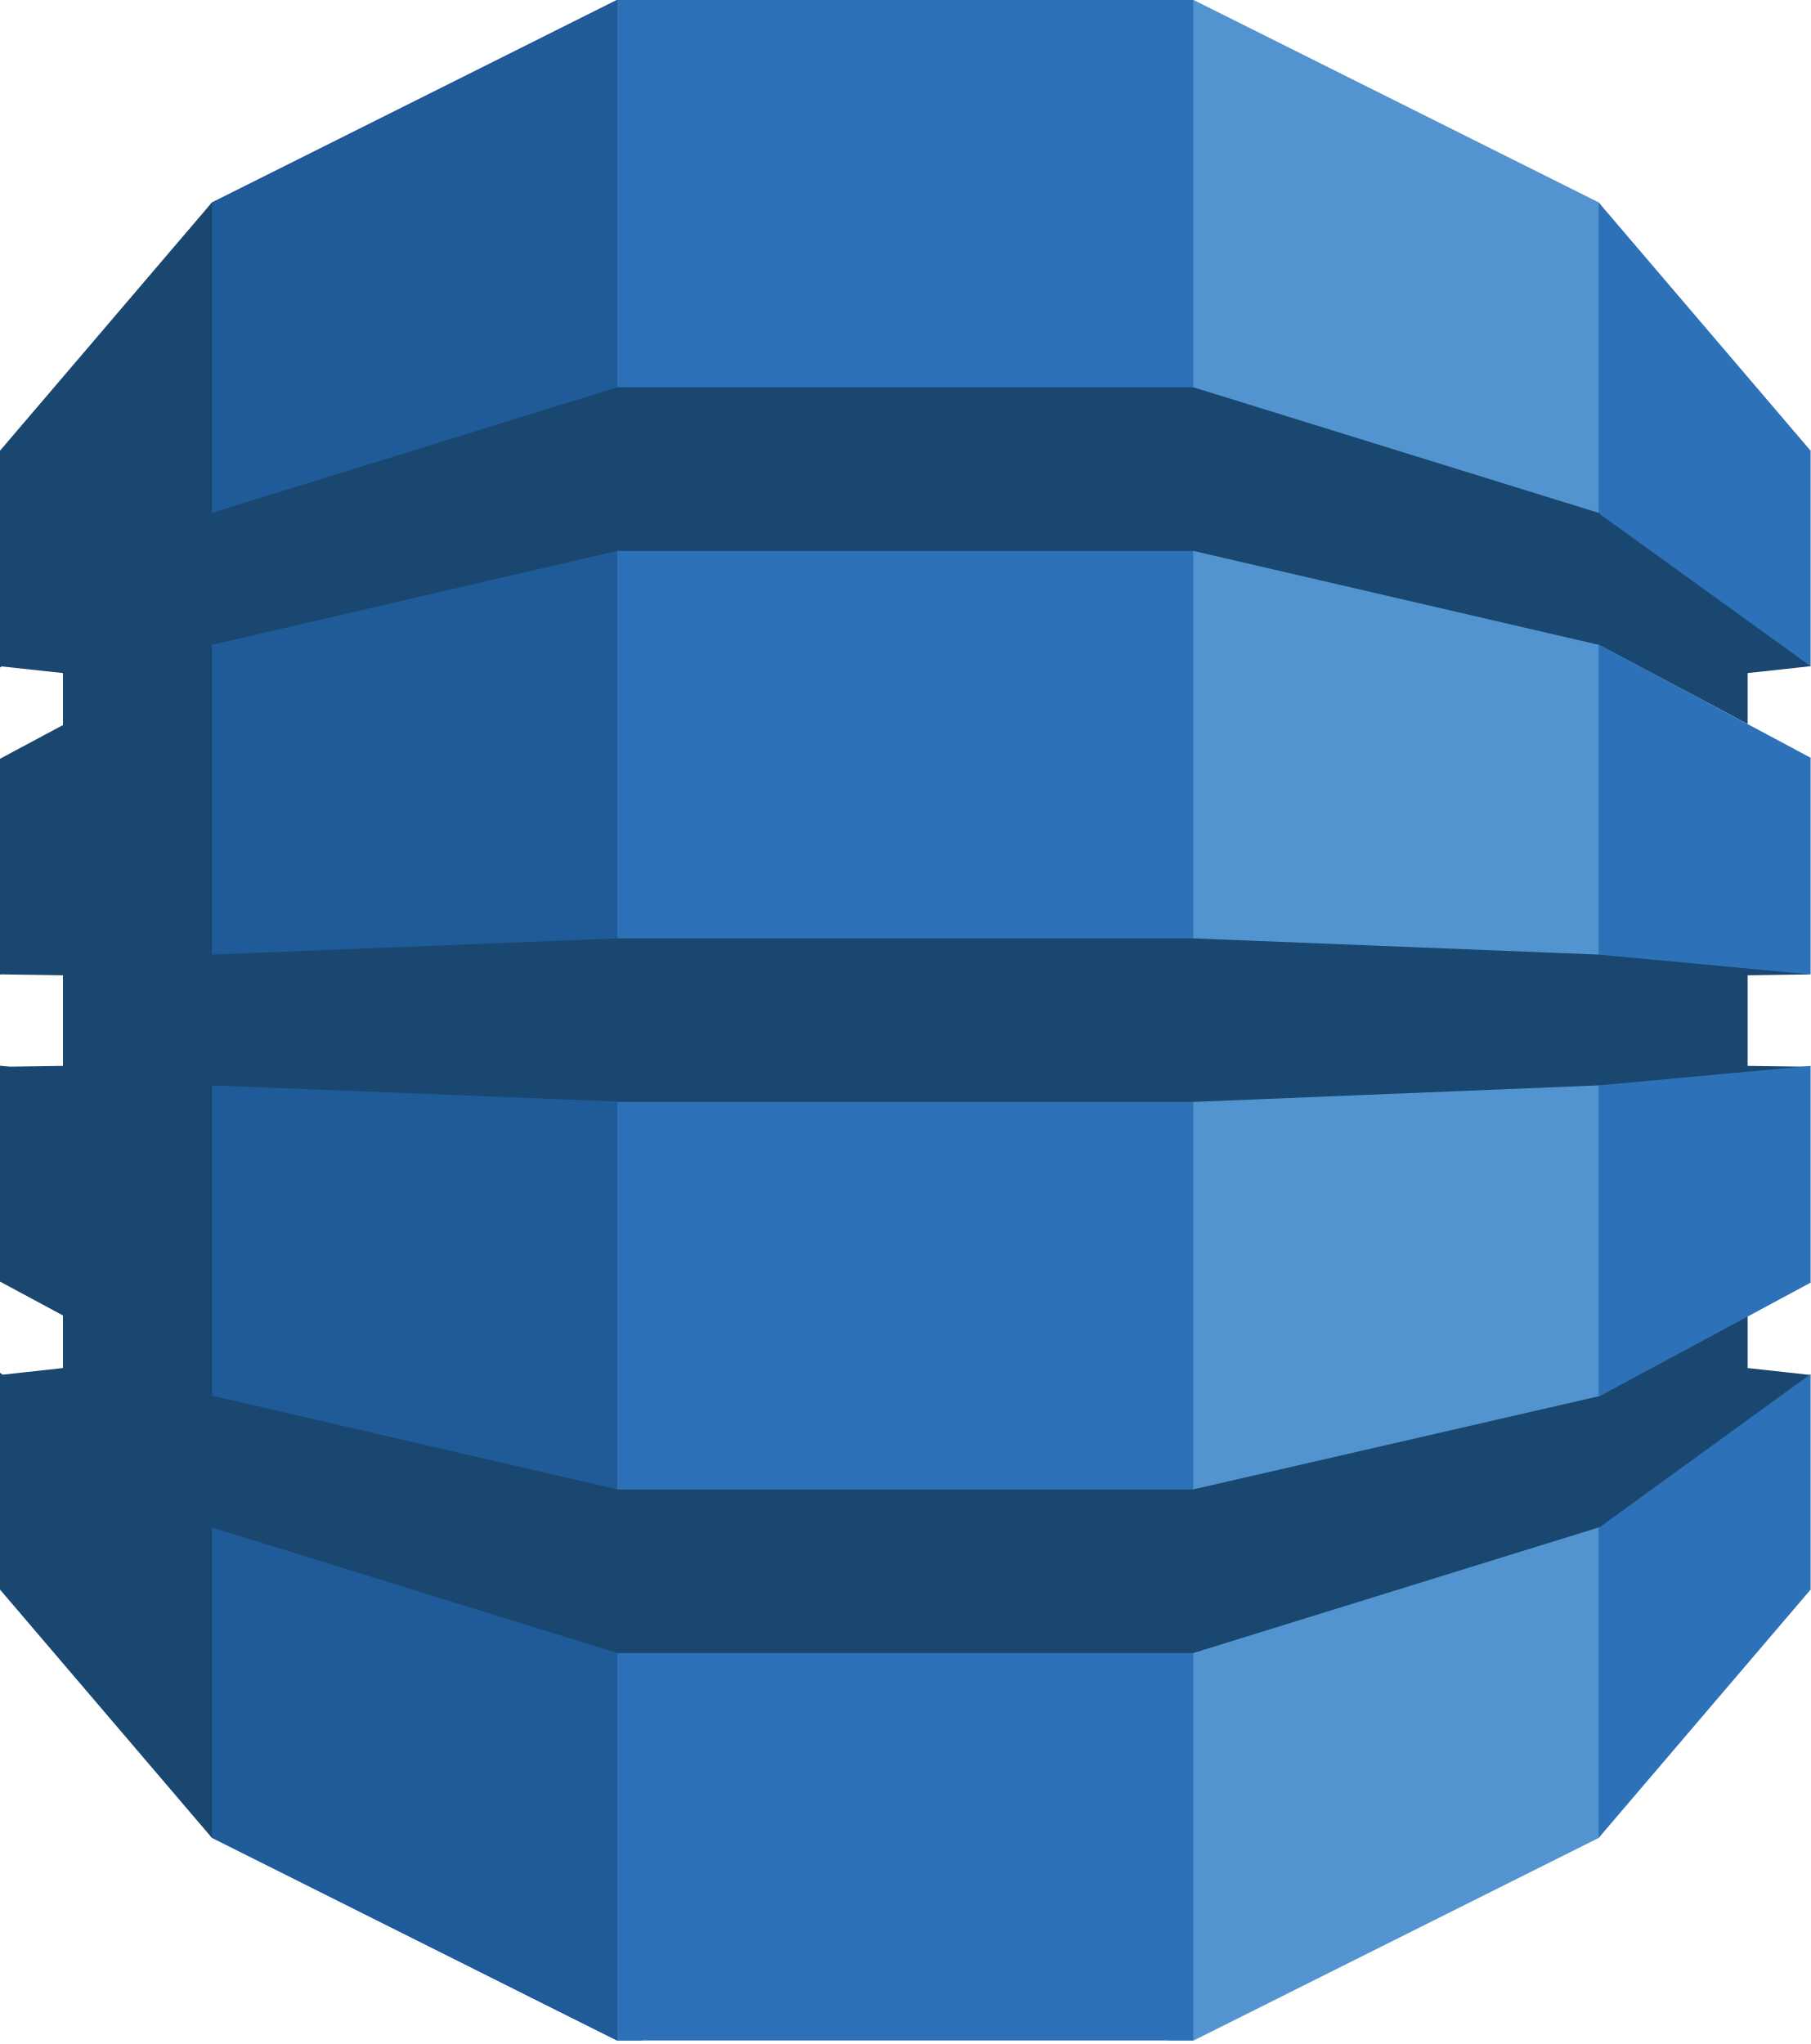
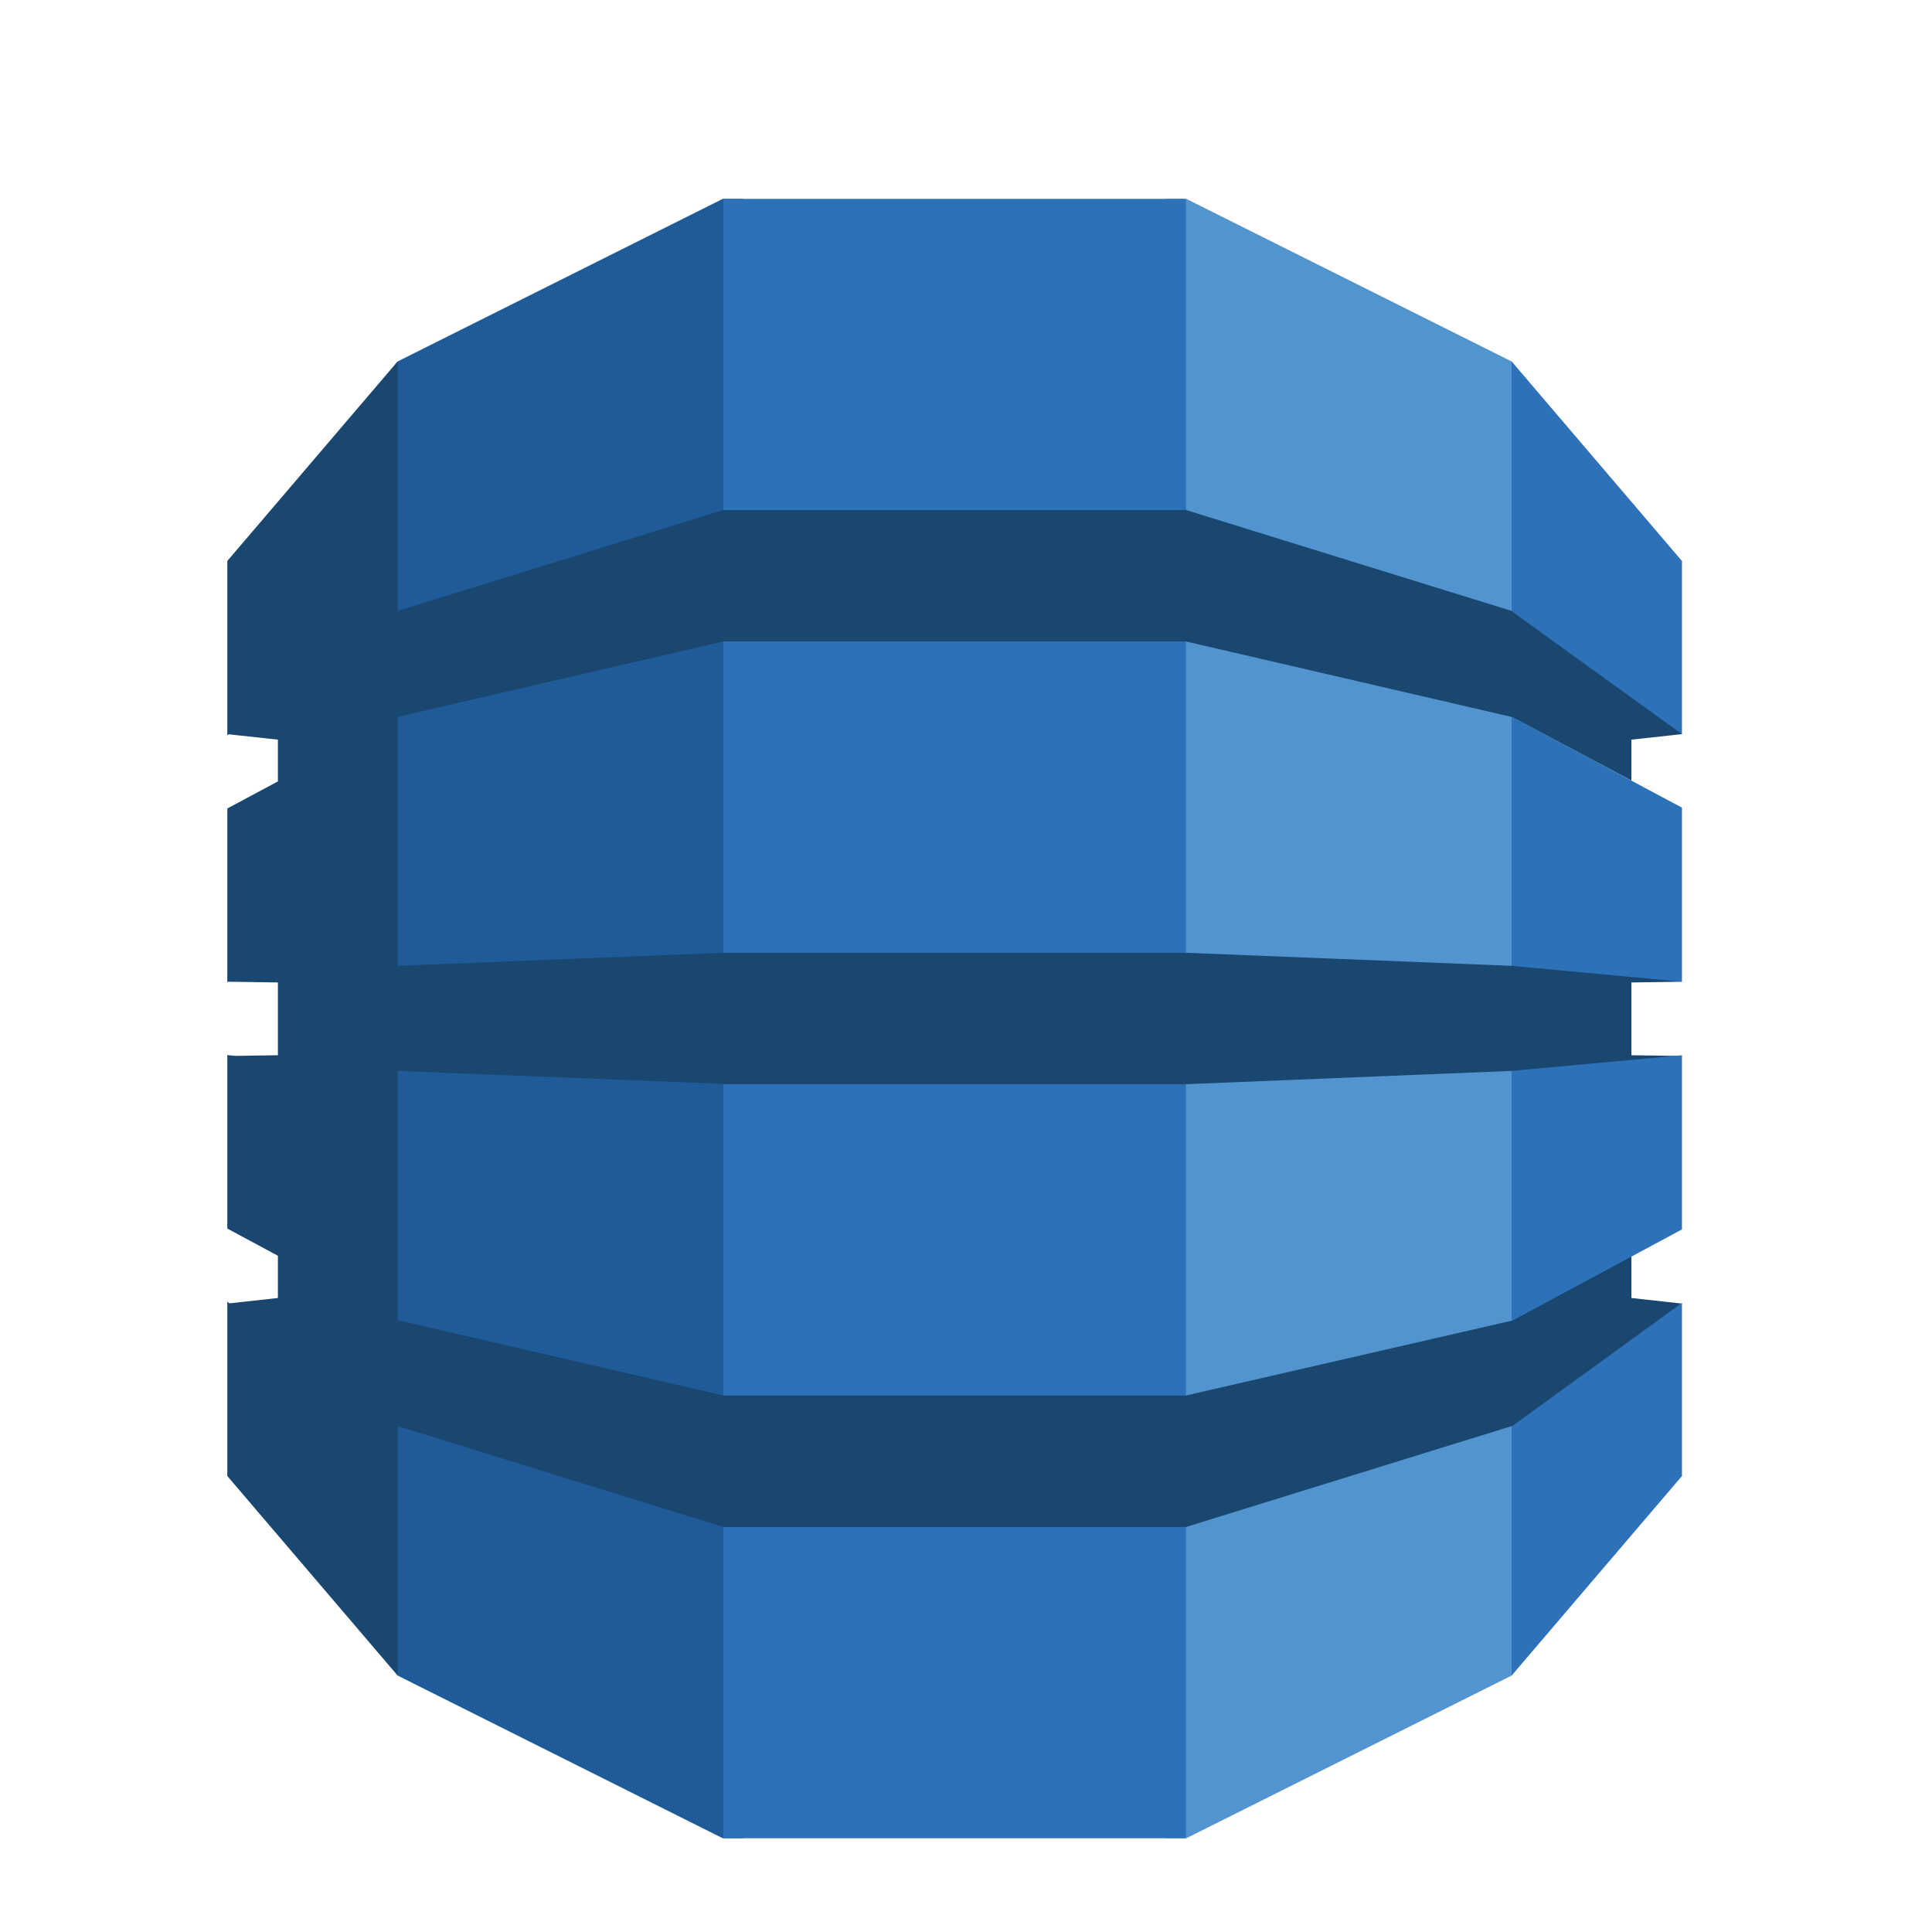
- <svg xmlns="http://www.w3.org/2000/svg" width="256px" height="289px" viewBox="0 0 256 289" version="1.1" preserveAspectRatio="xMidYMid">
+ <svg xmlns="http://www.w3.org/2000/svg" viewBox="-40 -35 340 340" version="1.1" preserveAspectRatio="xMidYMid">
  <g>
    <path d="M165.258,288.501 L168.766,288.501 L226.027,259.867 L226.98,258.52 L226.98,29.964 L226.027,28.61 L168.766,0 L165.215,0 L165.258,288.501" fill="#5294CF" />
    <path d="M90.741,288.501 L87.184,288.501 L29.972,259.867 L28.811,257.87 L28.222,31.128 L29.972,28.61 L87.184,0 L90.785,0 L90.741,288.501" fill="#1F5B98" />
    <path d="M87.285,0 L168.711,0 L168.711,288.501 L87.285,288.501 L87.285,0 Z" fill="#2D72B8" />
    <path d="M256,137.769 L254.065,137.34 L226.437,134.764 L226.027,134.968 L168.715,132.676 L87.285,132.676 L29.972,134.968 L29.972,91.264 L29.912,91.296 L29.972,91.168 L87.285,77.888 L168.715,77.888 L226.027,91.168 L247.096,102.367 L247.096,95.167 L256,94.193 L255.078,92.395 L226.886,72.236 L226.027,72.515 L168.715,54.756 L87.285,54.756 L29.972,72.515 L29.972,28.61 L0,63.723 L0,94.389 L0.232,94.221 L8.904,95.167 L8.904,102.515 L0,107.28 L0,137.793 L0.232,137.769 L8.904,137.897 L8.904,150.704 L1.422,150.816 L0,150.68 L0,181.205 L8.904,185.993 L8.904,193.426 L0.373,194.368 L0,194.088 L0,224.749 L29.972,259.867 L29.972,215.966 L87.285,233.725 L168.715,233.725 L226.196,215.914 L226.96,216.249 L254.781,196.387 L256,194.408 L247.096,193.426 L247.096,186.142 L245.929,185.676 L226.886,195.941 L226.196,197.381 L168.715,210.584 L168.715,210.6 L87.285,210.6 L87.285,210.584 L29.972,197.325 L29.972,153.461 L87.285,155.745 L87.285,155.801 L168.715,155.801 L226.027,153.461 L227.332,154.061 L254.111,151.755 L256,150.832 L247.096,150.704 L247.096,137.897 L256,137.769" fill="#1A476F" />
    <path d="M226.027,215.966 L226.027,259.867 L256,224.749 L256,194.288 L226.2,215.914 L226.027,215.966" fill="#2D72B8" />
    <path d="M226.027,197.421 L226.2,197.381 L256,181.353 L256,150.704 L226.027,153.461 L226.027,197.421" fill="#2D72B8" />
    <path d="M226.2,91.208 L226.027,91.168 L226.027,134.968 L256,137.769 L256,107.135 L226.2,91.208" fill="#2D72B8" />
    <path d="M226.2,72.687 L256,94.193 L256,63.731 L226.027,28.61 L226.027,72.515 L226.2,72.575 L226.2,72.687" fill="#2D72B8" />
  </g>
</svg>
